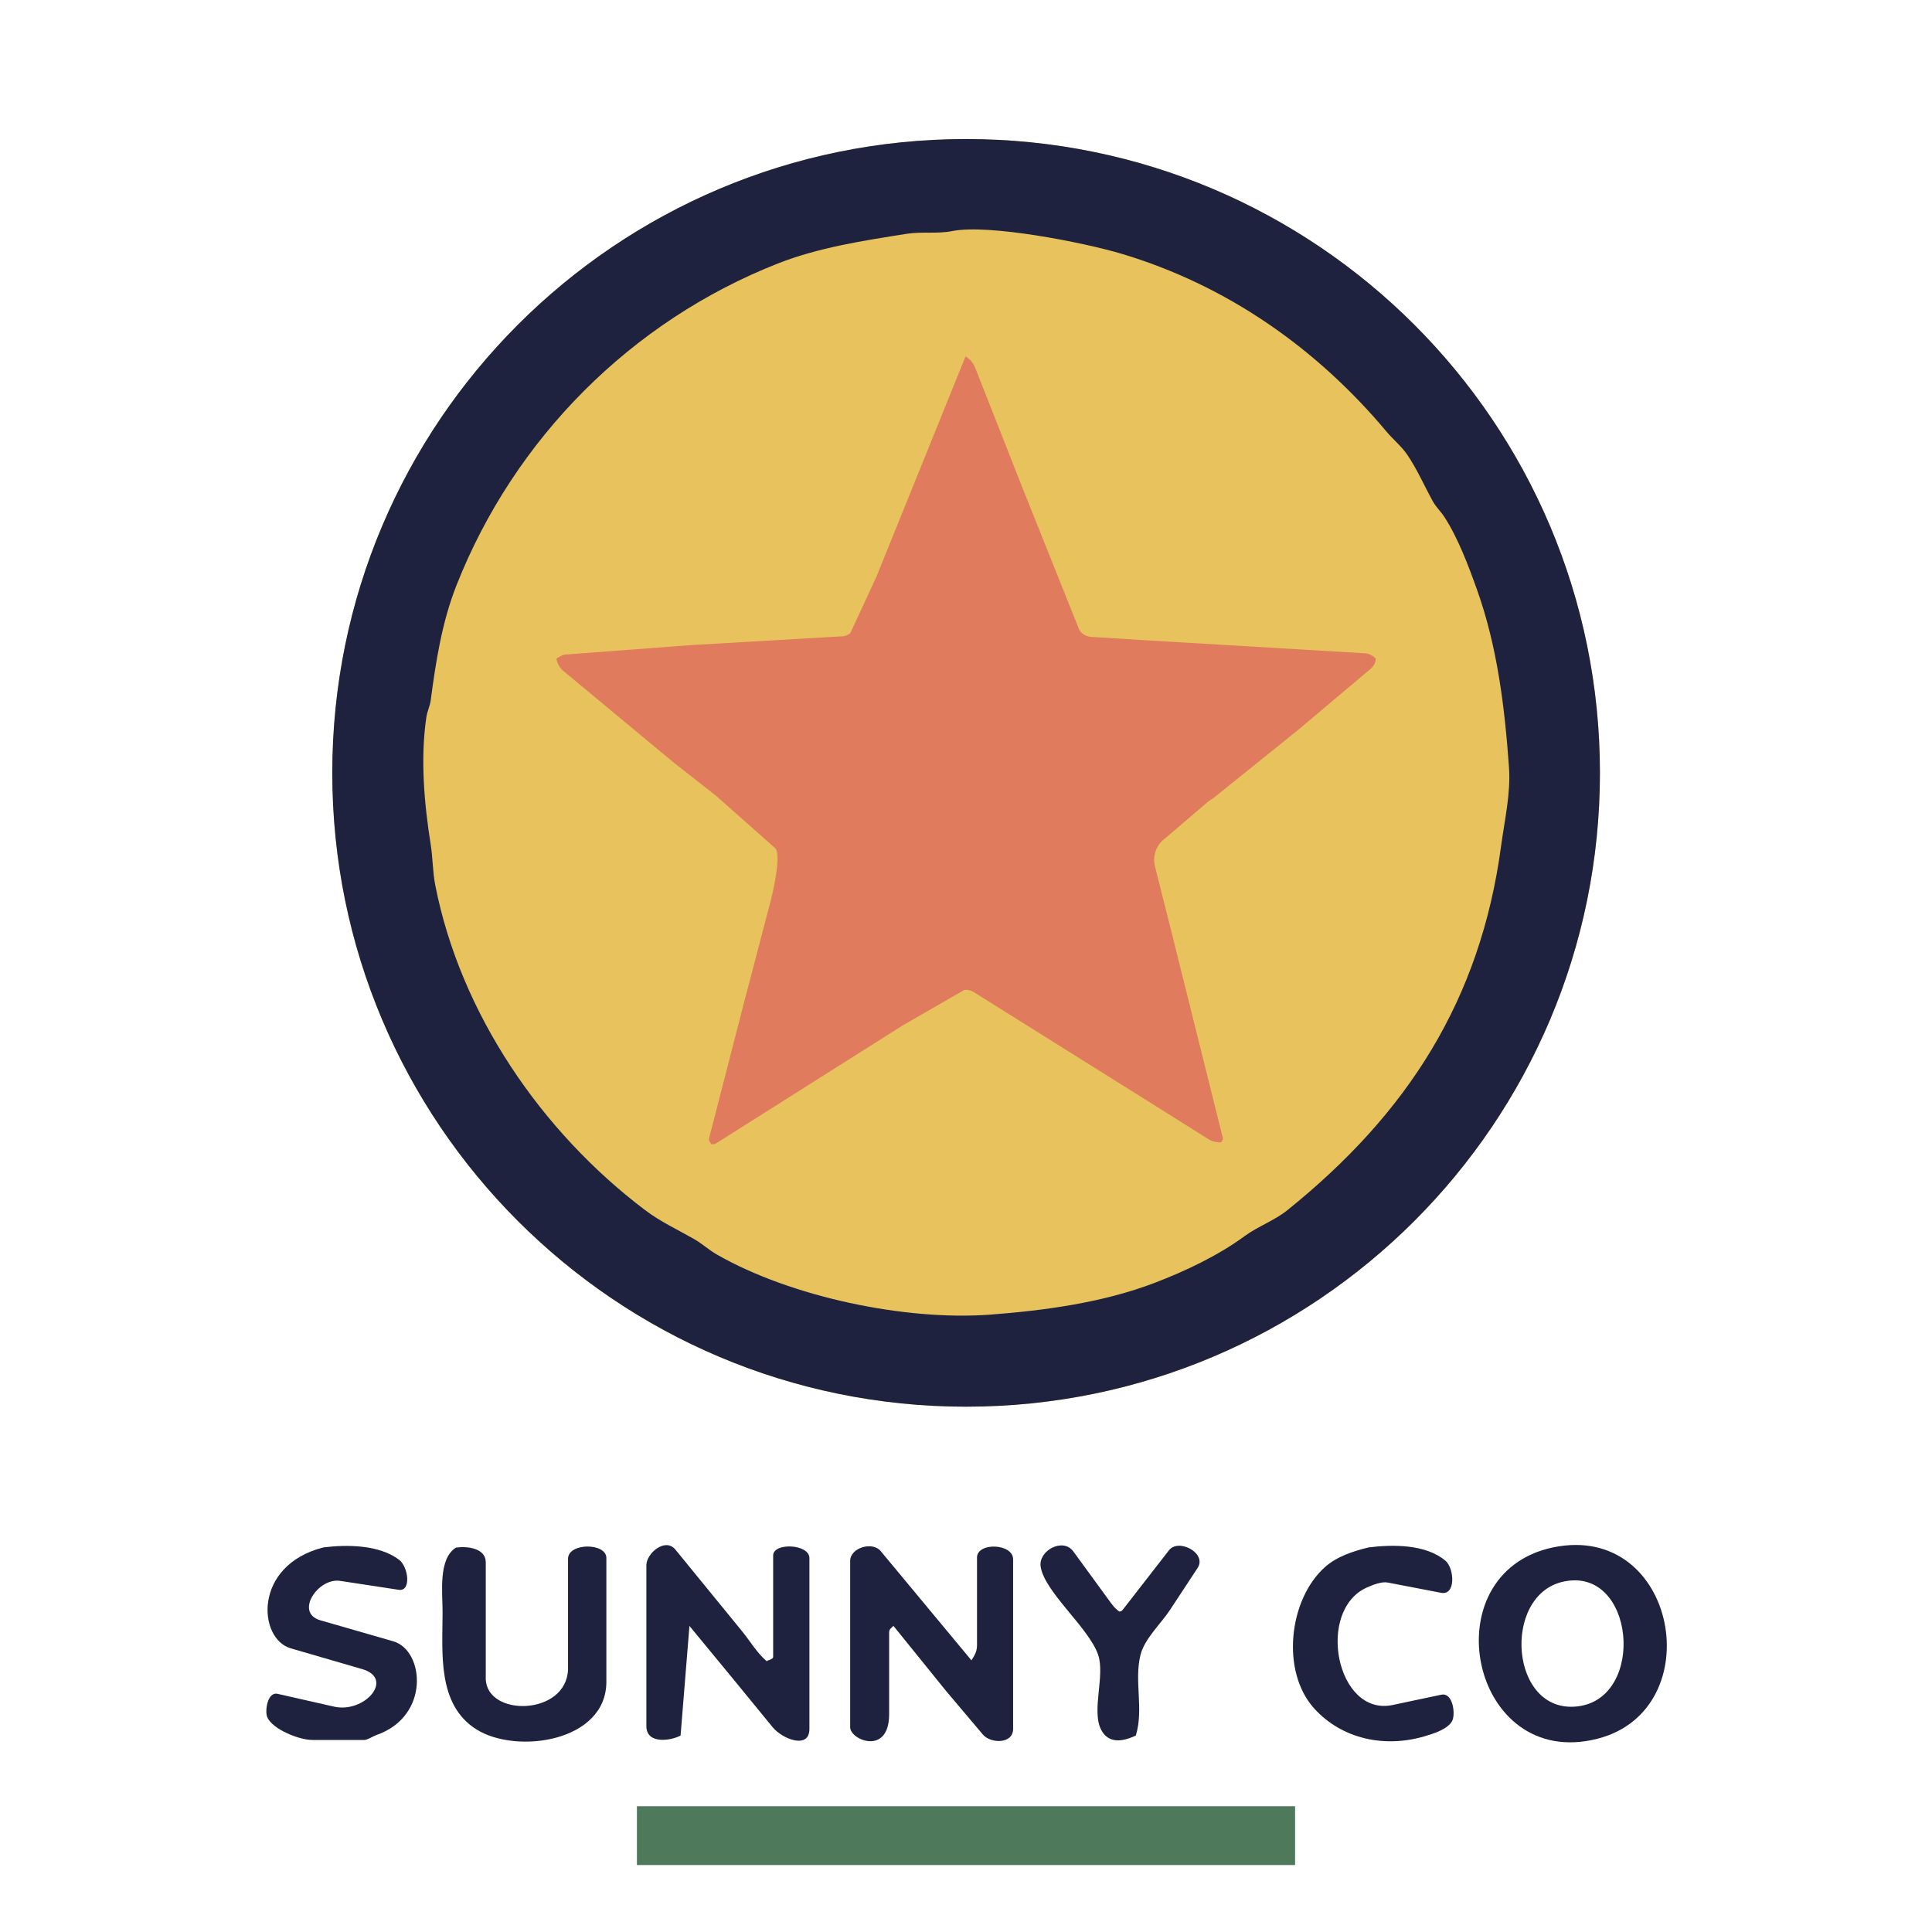
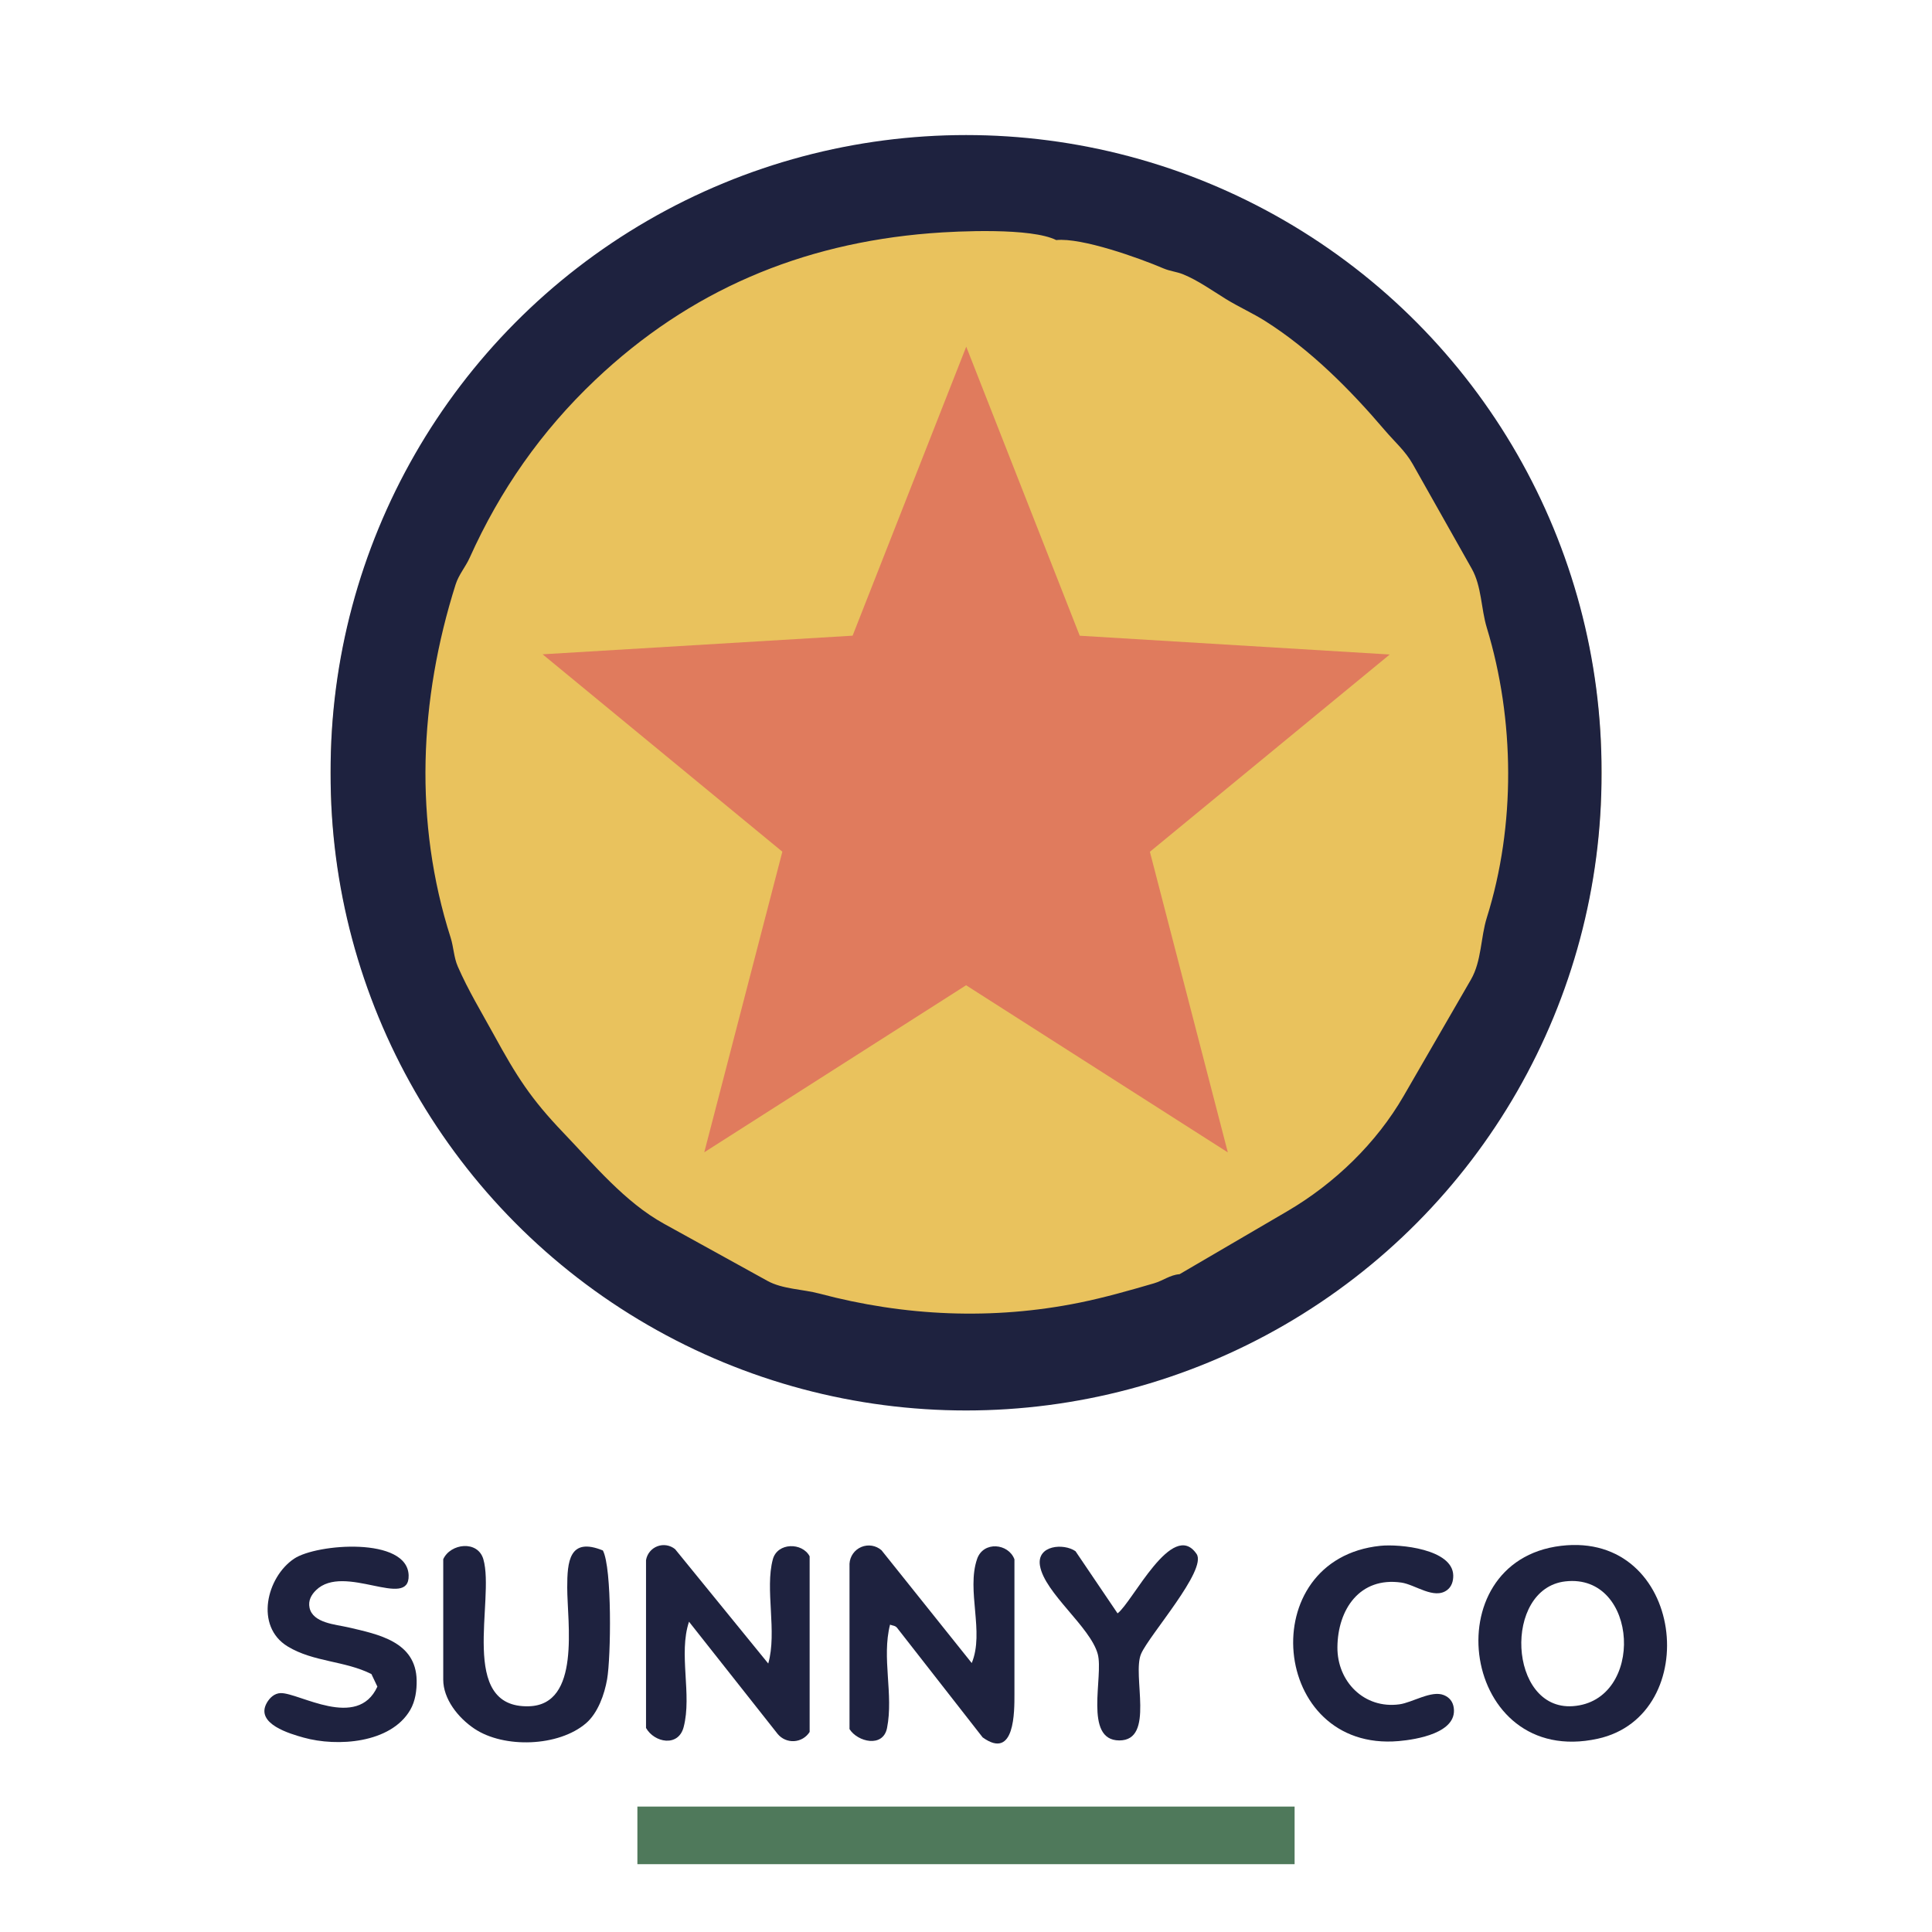
- <svg xmlns="http://www.w3.org/2000/svg" width="480" height="480" viewBox="0 0 1183 1183">
-   <g id="yellow" data-name="Yellow" fill="#E8C25C" fill-rule="evenodd">
-     <circle id="shape-1" cx="591.57" cy="473.24" r="388.1" />
+ <svg xmlns="http://www.w3.org/2000/svg" width="480" height="480" viewBox="0 0 2449 2449">
+   <g id="yellow" data-name="Yellow" fill="#E9C25D" fill-rule="evenodd">
+     <circle id="shape-1" cx="1224.59" cy="979.55" r="805.52" />
  </g>
  <g id="navy" data-name="Navy" fill="#1E223F" fill-rule="evenodd">
-     <path d="M979.67 473.24A388.1 388.1 0 1 0 203.46 473.24A388.1 388.1 0 1 0 979.67 473.24ZM583 141.5C605.58 137.01 663.81 148.52 686.8 155.4C751.15 174.65 806.15 213.15 848.98 264.28C852.91 268.98 858.2 273.33 861.63 278.35C867.66 287.17 872.19 297.61 877.36 306.98C879.32 310.52 882.24 313.18 884.4 316.5C892.77 329.38 899.22 346.57 904.37 360.99C916.91 396.14 921.36 433.06 923.98 469.84C925.12 485.89 921.24 502.42 919.15 517.99C906.5 612.32 861.9 681.77 788.32 740.99C780.24 747.49 770.24 750.9 762.03 756.95C745.99 768.77 725.63 778.42 706.88 785.57C675.28 797.63 639.59 802.47 606.36 804.97C554.5 808.87 484.38 794.19 438.98 768.19C434.09 765.4 429.93 761.5 424.99 758.69C414.8 752.87 404.4 748.08 394.97 740.95C331.5 692.98 281.89 620.53 266.5 541.92C264.9 533.76 265.04 525.41 263.75 517.28C259.77 492.38 257.29 464.56 261.07 439.13C261.59 435.57 263.27 432.32 263.75 428.69C266.88 405.03 270.62 380.9 279.52 358.37C314.99 268.55 386.39 196.74 476.3 161.34C501.33 151.49 528.94 147.32 555.23 143.16C564.3 141.72 573.97 143.3 583 141.5Z" />
-     <path d="M198 947.52C212.39 945.7 232.14 945.82 244.32 955.04C250.17 959.47 251.93 974.65 244.15 973.47L208.26 968C194.71 965.94 180.27 987.56 196.12 992.13L240.81 1005C259.79 1010.46 263.64 1050.89 230.47 1062.4C228.49 1063.09 225.07 1065.4 223.06 1065.41L191.24 1065.41C183.48 1065.46 166.88 1059.02 163.63 1051.41C162.09 1047.8 163.72 1035.75 169.99 1037.17L204.53 1045C223.3 1049.26 241.81 1027.84 221.75 1022.01L178.01 1009.3C157.86 1003.44 154.82 958.48 198 947.52Z" />
-     <path d="M279.13 947.65C285.2 946.67 297.17 947.59 297.44 956.32L297.44 1028.06C298.18 1051.54 346.84 1050.53 347.82 1022.21L347.82 991.33L347.82 954.4C347.97 944.55 371.29 944.59 371.29 953.95L371.29 1029.77C371.3 1066.54 316.39 1074.33 291.86 1059.02C267.49 1043.82 271 1011.87 271 987.13C271 975.06 268.25 954.63 279.13 947.65Z" />
-     <path d="M469.46 1017.18C470.2 1016.5 473.37 1016.01 473.42 1014.63L473.42 952.29C473.72 944.4 495.57 945.39 495.62 954L495.62 1058.56C495.68 1071.41 479.07 1064.88 473.13 1057.63L447.92 1026.85L422.16 995.58L416.73 1062.71C411.17 1065.74 396.36 1068.29 395.79 1057.5L395.79 1027.97L395.79 958.26C395.88 951.17 407.34 941.23 413.58 948.87L454.4 998.87C459.41 1005.01 463.45 1012.04 469.46 1017.18Z" />
-     <path d="M594.83 1016.66C596.75 1013.63 598.15 1011.42 598.24 1007.71L598.24 953.57C598.46 944.26 620.35 945 620.35 954.8L620.35 1058.61C620.35 1068.11 606.52 1067.63 601.9 1062.16L579.42 1035.57L547.01 995.48C546.1 996.87 544.46 997.28 544.43 999.41L544.43 1050.29C544.01 1075.06 520.58 1065.4 520.58 1057.64L520.58 955.83C520.59 947.56 534.29 943.76 539.23 949.71L594.83 1016.66Z" />
-     <path d="M685.46 986.84C686.16 986.51 686.69 986.69 687.23 986.01L715.82 949.23C721.65 941.74 739.27 951.04 733.3 960.12L716.35 985.88C710.85 994.25 700.83 1003.41 698.36 1013.27C694.32 1029.35 700.49 1046.55 695.47 1062.72C688 1066.23 678.81 1068.21 674.16 1058.99C668.3 1047.35 676.71 1025.99 672.43 1013.32C666.86 996.84 639.55 974.82 637.21 959.27C635.74 949.54 650.84 941.22 657.24 949.99L678.9 979.69C681.08 982.68 682.48 984.73 685.46 986.84Z" />
-     <path d="M838 947.52C852.7 945.66 873.01 945.48 885.05 955.64C890.55 960.28 891.59 977.08 882.39 975.3L849.68 969.01C845.95 968.29 840.51 970.5 837.16 971.97C805.55 985.78 818.19 1051.31 852.77 1044L882.49 1037.71C889.73 1036.17 891.24 1049.52 889.28 1053.58C886.79 1058.77 877.5 1061.64 872.38 1063.14C848.18 1070.29 822.09 1065.14 804.83 1046.26C784.18 1023.67 789.09 979.63 811.05 959.78C818.51 953.03 828.48 949.85 838 947.52Z" />
-     <path d="M951 947.5C1026.99 931.68 1047.73 1046.86 978.17 1064.66C900.24 1084.6 875.67 963.19 951 947.5ZM957 968.52C1001.08 958.52 1008.29 1039.97 965.92 1044.86C924.43 1049.64 919.51 977.02 957 968.52Z" />
+     <path d="M2030.11 979.55A805.52 805.52 0 1 0 419.08 979.55A805.52 805.52 0 1 0 2030.11 979.55ZM1338.87 304.31C1371.22 300.99 1444.13 327.1 1475.02 340.31C1482.89 343.67 1491.81 344.52 1499.51 347.63C1518.12 355.16 1536.69 368.38 1553.93 379.03C1570.16 389.05 1587.86 396.89 1603.92 407.05C1661.31 443.38 1711.57 493.97 1755.42 545.44C1767.69 559.84 1781.42 571.69 1790.78 588.29L1865.56 720.83C1878.25 743.32 1877.28 771.46 1884.68 795.74C1920.18 912.31 1921.33 1046.55 1884.75 1163.02C1876.75 1188.49 1878.14 1218.22 1864.56 1241.71L1779.19 1389.37C1744.84 1448.77 1692.04 1500.11 1631.49 1535.51L1495.27 1615.15C1483.04 1616.09 1474.26 1623.39 1462.86 1626.72C1431.97 1635.73 1399.99 1644.84 1368.55 1651.22C1258.32 1673.58 1146.56 1668.49 1038.7 1639.76C1017.58 1634.13 992.01 1634.23 972.84 1623.65L841.64 1551.22C792.01 1523.82 752.79 1476.21 714.29 1436.02C672.53 1392.42 654.84 1364.22 626.12 1311.85C610.19 1282.81 593.44 1255.3 580.27 1225.08C575.2 1213.46 575.02 1200.43 571.23 1188.56C524.42 1042.08 531.24 887.17 577.52 740.94C581.5 728.37 590.1 718.67 595.37 706.96C633.83 621.4 686.07 546.52 754.53 481.62C874.07 368.31 1015.48 308.76 1178.8 295.69C1215.6 292.74 1307.54 288.61 1338.87 304.31Z" />
+     <path d="M478.37 2137.95L470.8 2122.02C436.92 2105 397.43 2106.95 364.67 2087.04C322.64 2061.5 337.92 1999.13 372.86 1975.76C401.42 1956.66 516.68 1947.79 517.99 1996.99C519.17 2041.14 436.17 1980.86 400.56 2015.74C394.43 2021.75 390.53 2029.02 392.36 2037.9C396.37 2057.41 425.76 2059.19 440.86 2062.69C479.35 2071.63 527.33 2080.76 528.15 2130.11C528.36 2142.7 526.48 2156.39 520.02 2167.49C495.33 2209.94 427.44 2214.47 384.89 2202.58C368.03 2197.87 323.26 2185.22 338.11 2158.7C341.82 2152.08 347.93 2146.37 355.83 2146.18C379.08 2145.64 453.06 2193.29 478.37 2137.95Z" />
+     <path d="M764.21 1965.36C775.95 1987.6 774.46 2100.54 769.57 2128.62C766.24 2147.74 757.94 2171.39 742.82 2184.39C708.18 2214.17 638.86 2216.49 601.3 2191.27C580.3 2177.17 561.86 2153.37 561.85 2129.11L561.85 1976.46C570.93 1956.34 605.63 1952.06 612.71 1976.5C627.62 2027.95 580.03 2165.52 670.49 2162.86C736.56 2160.91 719.01 2056.83 719.02 2012.39C719.03 1979.76 721.37 1947.93 764.21 1965.36Z" />
+     <path d="M973.83 2108.69C985.29 2068.57 969.36 2014.34 979.67 1976.51C985.51 1955.08 1017.04 1955 1026.3 1972.8L1026.3 2195.4A25.04 25.04 0 0 1 985.77 2197.96L873.39 2055.68C859.8 2096.43 877.37 2147.9 866.61 2189.2C859.88 2215.01 829.39 2208.97 818.9 2190.37L818.9 1977.69A22.74 22.74 0 0 1 855.79 1963.75L973.83 2108.69Z" />
+     <path d="M1231.77 2108.07C1248.06 2068.85 1224.8 2016.34 1238.54 1976.21C1246.46 1953.1 1278.42 1956.32 1285.9 1976.6L1285.9 2147.24C1285.9 2169.05 1286.65 2231.91 1245.6 2202.3L1137.15 2063.46C1134.79 2060.44 1131.16 2060.7 1128.22 2059.41C1117.43 2101.57 1132.84 2147.98 1124.41 2190.42C1119.36 2215.84 1087.05 2208.1 1076.84 2191.8L1076.84 1982.15A24.49 24.49 0 0 1 1117.4 1965.09L1231.77 2108.07Z" />
+     <path d="M1416.62 2045.1C1435.56 2031.01 1486.24 1925.12 1516.77 1969.77C1530.49 1989.84 1456.92 2072.36 1446.48 2096.32C1434.64 2123.49 1464.66 2206.42 1418.69 2206.17C1373.23 2205.91 1399.13 2124.68 1391.5 2096.68C1382.07 2062.08 1324.06 2019.3 1318.27 1984.68C1313.91 1958.59 1348.38 1955.85 1363.32 1966.32L1416.62 2045.1Z" />
+     <path d="M1749.74 1959.47C1774.25 1956.93 1841.49 1963.6 1842.13 1997.04C1842.26 2004.02 1840.22 2011.1 1834.45 2015.48C1817.93 2028.04 1794.02 2008.59 1776.28 2006.06C1723.45 1998.53 1695.72 2040.32 1695.31 2087.92C1694.93 2131.74 1729.44 2166.52 1773.94 2160.4C1790.43 2158.13 1814.51 2142.31 1830.2 2148.7C1837.46 2151.65 1841.71 2157.1 1842.79 2164.88C1847.17 2196.63 1795.63 2205.01 1773.02 2206.99C1610.34 2221.22 1588.21 1976.22 1749.74 1959.47Z" />
+     <path d="M1978.73 1959.49C2135.57 1940.72 2160.52 2174.43 2025.24 2204.02C1852.2 2241.86 1815.63 1979.01 1978.73 1959.49ZM1984.25 2004.56C2077.61 1993.94 2085.58 2156.49 1993.56 2162.74C1911.82 2168.28 1905 2013.57 1984.25 2004.56Z" />
  </g>
  <g id="coral" data-name="Coral" fill="#E07B5D" fill-rule="evenodd">
-     <path d="M591.23 218.21C594.15 220.15 595.85 221.96 597.24 225.49L626 298.53L660.72 385.31C661.74 387.85 665.21 389.8 667.87 389.96L700.6 392L835.54 400.01A10.23 10.23 0 0 1 842.46 403.35A9.07 9.07 0 0 1 839.47 409.35L795.68 446.27L743.09 488.6C742.06 489.43 740.77 489.96 739.77 490.82L713.51 513.29A16.34 16.34 0 0 0 707.26 530.78L716.19 566.12L748.81 696.98C749.08 698.04 747.96 698.79 747.6 699.56C744.9 699.34 742.64 699.23 740.14 697.66L707.41 677.08L595.9 607.26C594.74 606.53 591.47 605.59 590.17 606.34L553.13 627.65L438.38 700.16C437.35 700.82 436.59 700.45 435.54 700.63C435.08 699.48 433.75 698.72 434.15 697.16L455.62 613.73L471.96 551.43C473.28 546.4 478.65 522.89 474.65 519.34L438.59 487.38L411.96 466.47L344.84 410.73A12.52 12.52 0 0 1 340.7 403.22C342.3 402.41 344.12 400.96 346.07 400.81L423.26 395L516.55 389.58C517.62 389.52 520.35 388.37 520.84 387.32L536.68 353.07L591.23 218.21Z" />
+     <polygon id="shape-3" points="1761.62,829.65 1457.6,1079.72 1556.39,1460.77 1224.61,1248.91 892.74,1460.62 991.71,1079.61 687.8,829.4 1080.75,805.79 1224.8,439.43 1368.68,805.85" />
  </g>
  <g id="forest" data-name="Forest" fill="#4F795B" fill-rule="evenodd">
-     <rect id="shape-2" x="390" y="1106" width="403" height="36" />
+     <rect id="shape-4" x="807.95" y="2290.01" width="833.09" height="73.02" />
  </g>
</svg>
